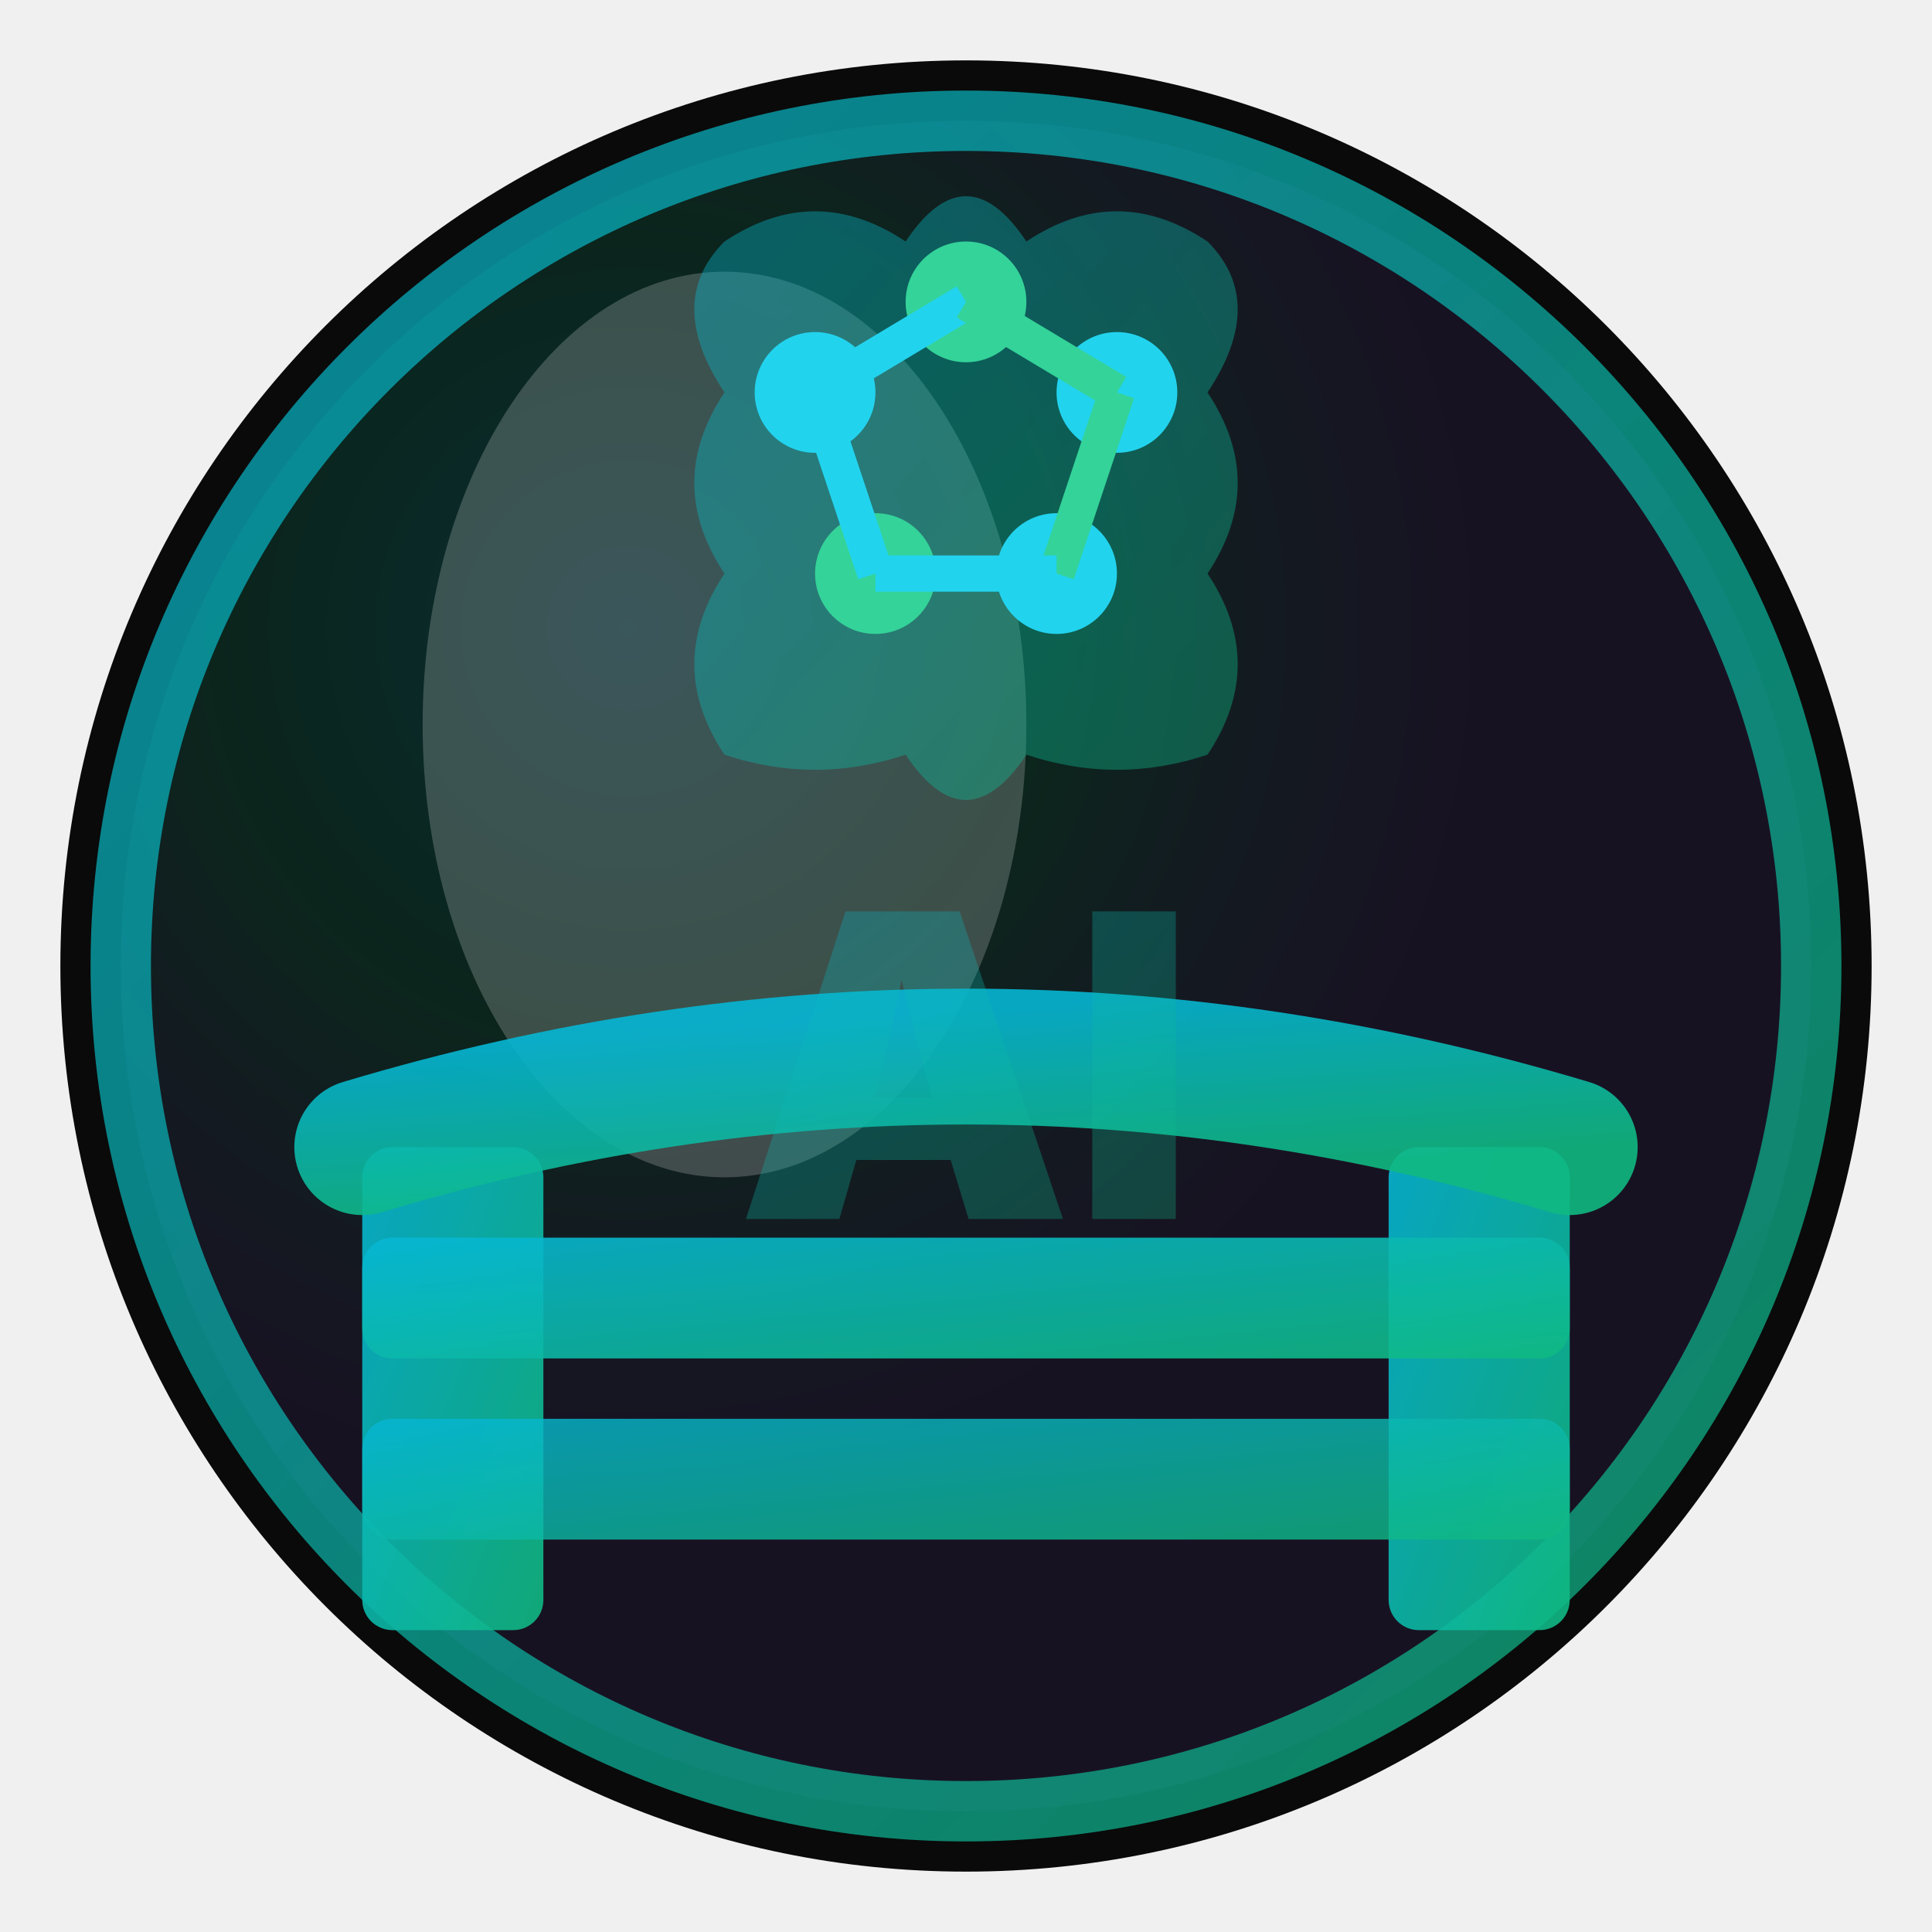
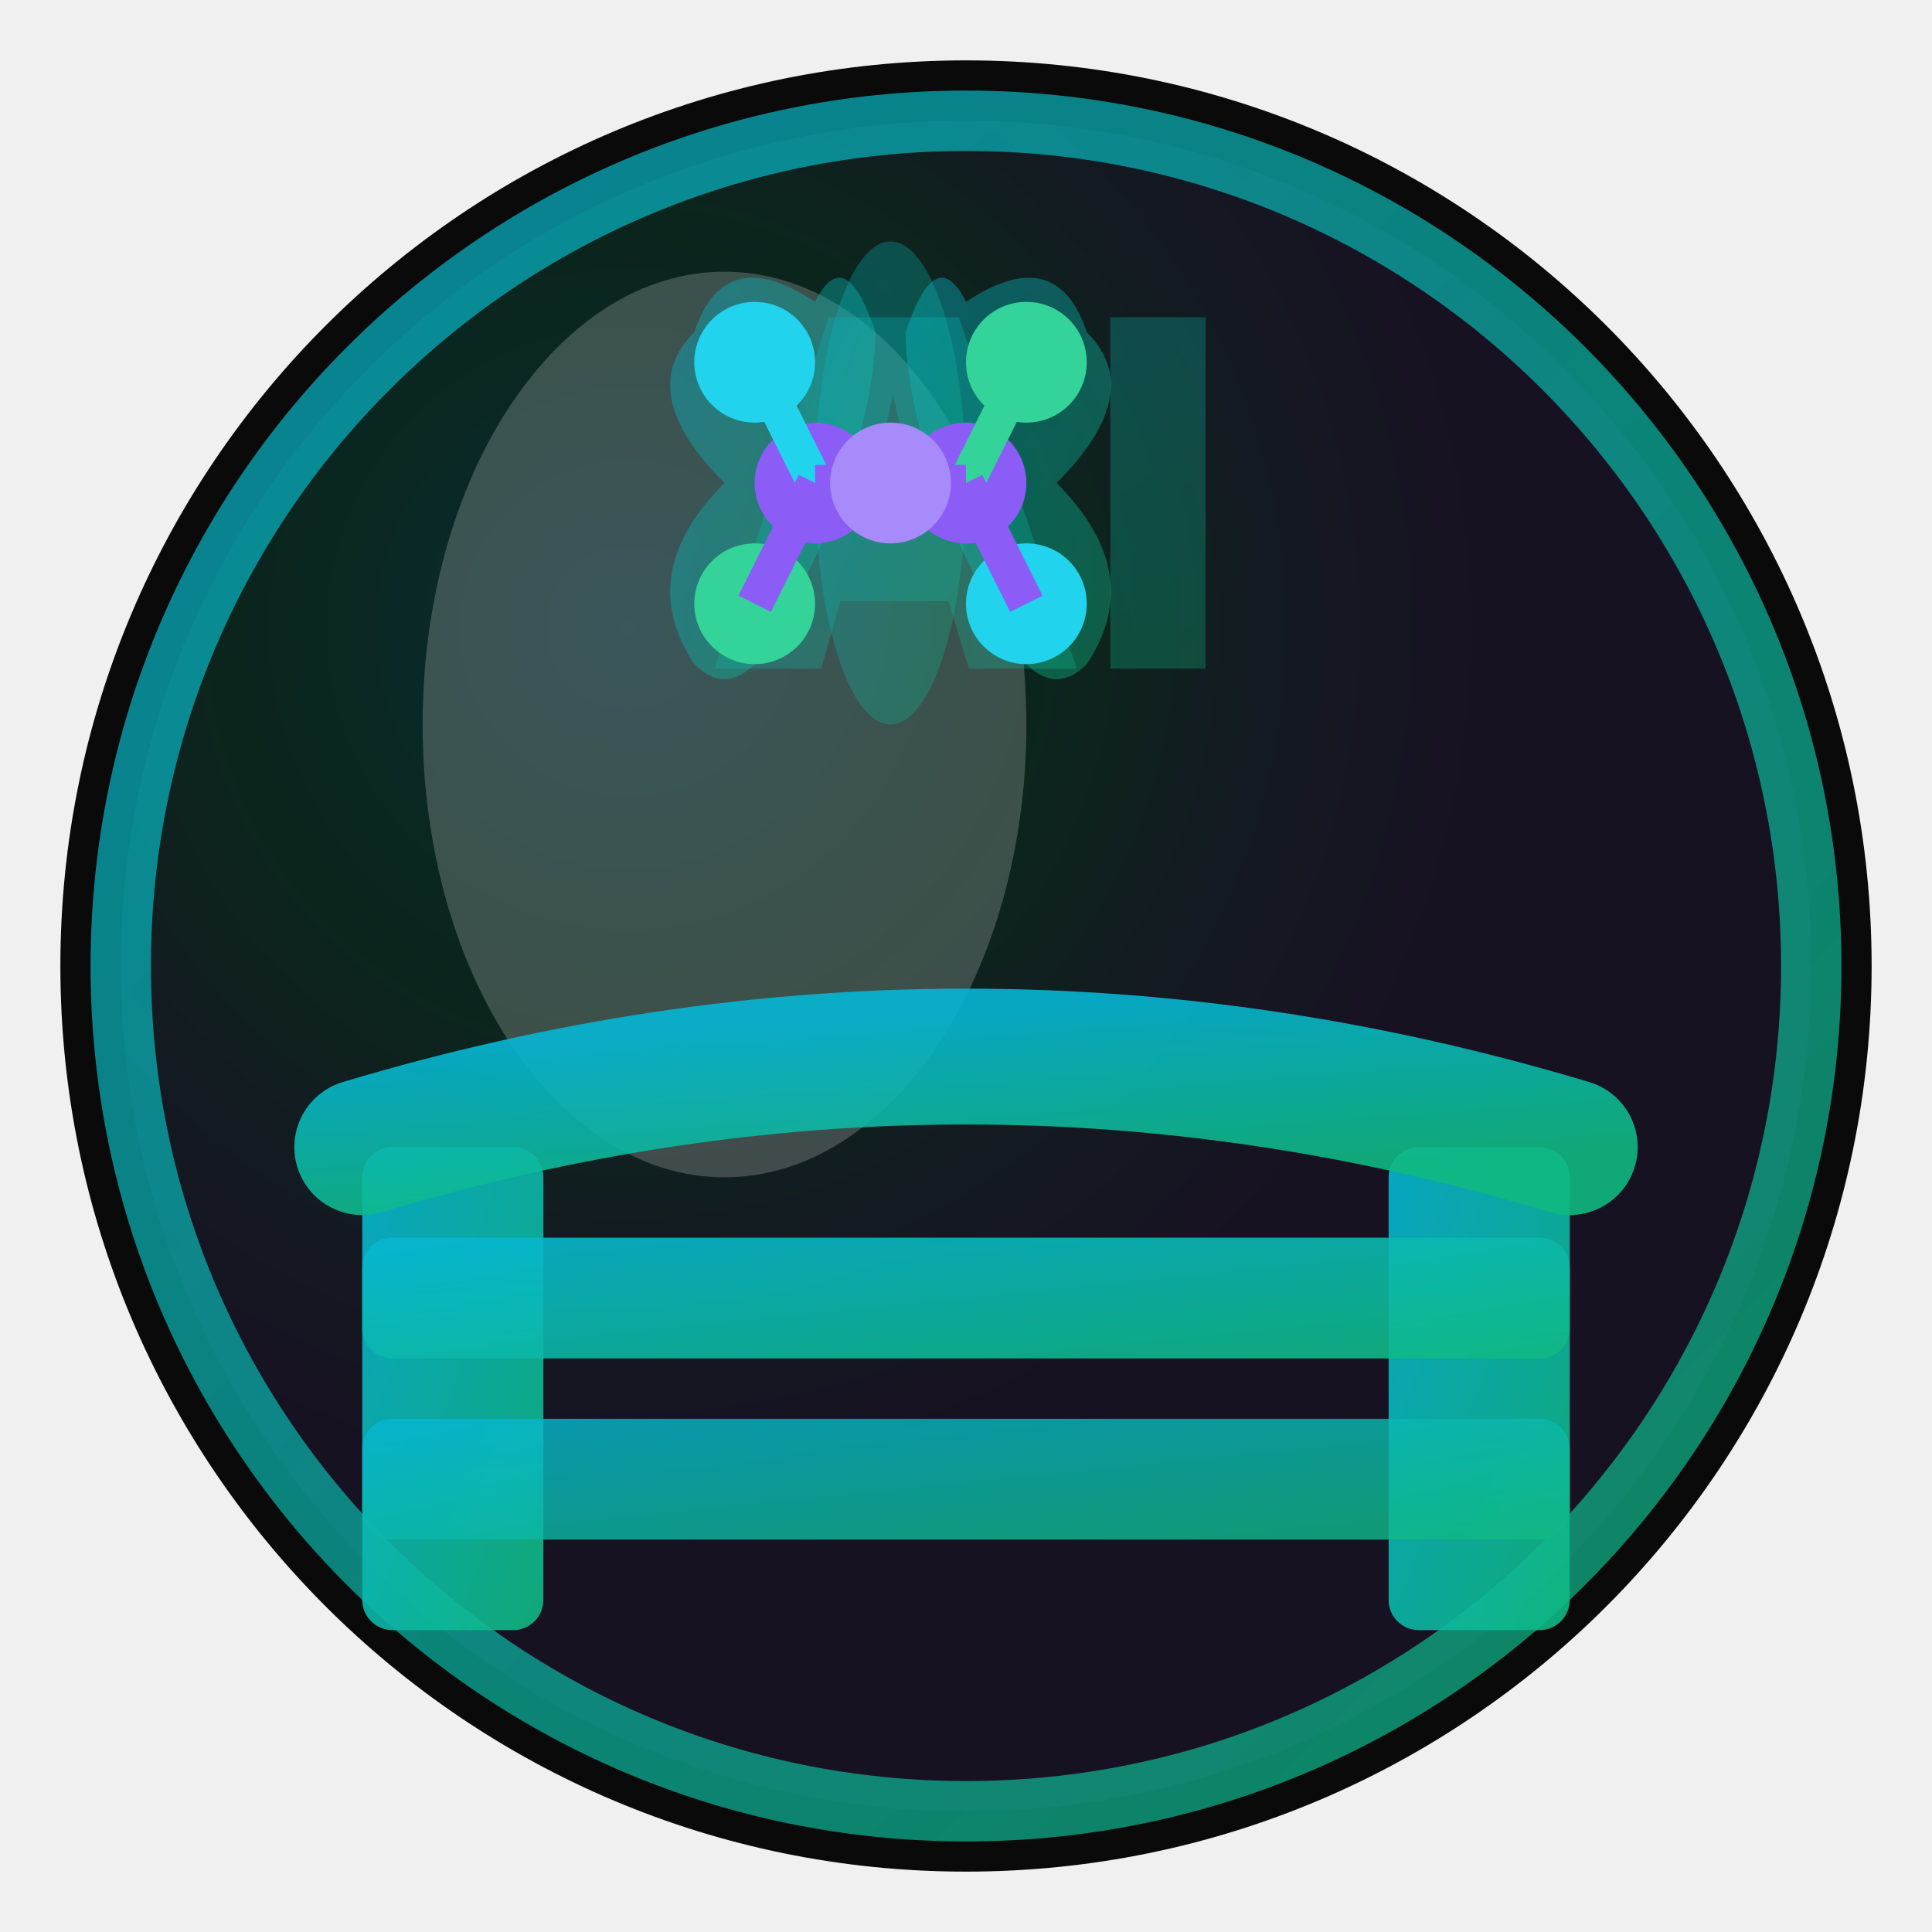
<svg xmlns="http://www.w3.org/2000/svg" width="64" height="64" viewBox="0 0 64 64" fill="none">
  <defs>
    <radialGradient id="sphereGradient" cx="0.3" cy="0.3">
      <stop offset="0%" style="stop-color:rgba(6, 182, 212, 0.4);stop-opacity:1" />
      <stop offset="50%" style="stop-color:rgba(16, 185, 129, 0.3);stop-opacity:1" />
      <stop offset="100%" style="stop-color:rgba(139, 92, 246, 0.2);stop-opacity:1" />
    </radialGradient>
    <linearGradient id="brainGradient" x1="0%" y1="0%" x2="100%" y2="100%">
      <stop offset="0%" style="stop-color:#06b6d4;stop-opacity:1" />
      <stop offset="100%" style="stop-color:#10b981;stop-opacity:1" />
    </linearGradient>
    <linearGradient id="gateGradient" x1="0%" y1="0%" x2="100%" y2="100%">
      <stop offset="0%" style="stop-color:#06b6d4;stop-opacity:0.9" />
      <stop offset="100%" style="stop-color:#10b981;stop-opacity:0.9" />
    </linearGradient>
  </defs>
  <circle cx="32" cy="32" r="30" fill="#0a0a0a" />
  <circle cx="32" cy="32" r="28" fill="url(#sphereGradient)" opacity="0.5" />
  <circle cx="32" cy="32" r="28" fill="none" stroke="url(#brainGradient)" stroke-width="2" opacity="0.7" />
  <ellipse cx="24" cy="24" rx="10" ry="15" fill="white" opacity="0.2" />
  <g id="gate">
    <rect x="12" y="38" width="6" height="16" rx="1" fill="url(#gateGradient)" />
    <rect x="46" y="38" width="6" height="16" rx="1" fill="url(#gateGradient)" />
    <rect x="12" y="41" width="40" height="4" rx="1" fill="url(#gateGradient)" />
    <rect x="12" y="47" width="40" height="4" rx="1" fill="url(#gateGradient)" opacity="0.9" />
    <path d="M 12 38 Q 32 32 52 38" stroke="url(#gateGradient)" stroke-width="4.5" fill="none" stroke-linecap="round" />
  </g>
+   <text x="32" y="16" font-family="Inter, sans-serif" font-size="16" font-weight="900" fill="url(#brainGradient)" opacity="0.3" text-anchor="middle" dominant-baseline="middle">AI</text>
  <g id="brain">
-     <path d="M 24 13 Q 22 10 24 8 Q 27 6 30 8 Q 32 5 34 8 Q 37 6 40 8 Q 42 10 40 13 Q 42 16 40 19 Q 42 22 40 25 Q 37 26 34 25 Q 32 28 30 25 Q 27 26 24 25 Q 22 22 24 19 Q 22 16 24 13 Z" fill="url(#brainGradient)" opacity="0.4" />
-     <circle cx="27" cy="13" r="2" fill="#22d3ee" />
-     <circle cx="32" cy="10" r="2" fill="#34d399" />
-     <circle cx="37" cy="13" r="2" fill="#22d3ee" />
-     <circle cx="29" cy="19" r="2" fill="#34d399" />
-     <circle cx="35" cy="19" r="2" fill="#22d3ee" />
-     <line x1="27" y1="13" x2="32" y2="10" stroke="#22d3ee" stroke-width="1.2" opacity="1" />
-     <line x1="32" y1="10" x2="37" y2="13" stroke="#34d399" stroke-width="1.2" opacity="1" />
-     <line x1="27" y1="13" x2="29" y2="19" stroke="#22d3ee" stroke-width="1.2" opacity="1" />
-     <line x1="37" y1="13" x2="35" y2="19" stroke="#34d399" stroke-width="1.2" opacity="1" />
-     <line x1="29" y1="19" x2="35" y2="19" stroke="#22d3ee" stroke-width="1.2" opacity="1" />
+     <path d="M 24 16 Q 21 13 23 11 Q 24 8 27 10 Q 28 8 29 11 Q 29 13 28 16 Q 27 19 25 22 Q 24 23 23 22 Q 21 19 24 16 Z" fill="url(#brainGradient)" opacity="0.4" />
+     <path d="M 35 16 Q 38 13 36 11 Q 35 8 32 10 Q 31 8 30 11 Q 30 13 31 16 Q 32 19 34 22 Q 35 23 36 22 Q 38 19 35 16 Z" fill="url(#brainGradient)" opacity="0.4" />
+     <ellipse cx="29.5" cy="16" rx="2.5" ry="8" fill="url(#brainGradient)" opacity="0.3" />
+     <circle cx="25" cy="12" r="2" fill="#22d3ee" />
+     <circle cx="27" cy="16" r="2" fill="#8b5cf6" />
+     <circle cx="25" cy="20" r="2" fill="#34d399" />
+     <line x1="25" y1="12" x2="27" y2="16" stroke="#22d3ee" stroke-width="1.2" opacity="1" />
+     <line x1="27" y1="16" x2="25" y2="20" stroke="#8b5cf6" stroke-width="1.2" opacity="1" />
+     <circle cx="34" cy="12" r="2" fill="#34d399" />
+     <circle cx="32" cy="16" r="2" fill="#8b5cf6" />
+     <circle cx="34" cy="20" r="2" fill="#22d3ee" />
+     <line x1="34" y1="12" x2="32" y2="16" stroke="#34d399" stroke-width="1.2" opacity="1" />
+     <line x1="32" y1="16" x2="34" y2="20" stroke="#8b5cf6" stroke-width="1.2" opacity="1" />
+     <line x1="27" y1="16" x2="32" y2="16" stroke="#8b5cf6" stroke-width="1.2" opacity="1" />
+     <circle cx="29.5" cy="16" r="2" fill="#a78bfa" />
  </g>
-   <text x="32" y="35" font-family="Inter, sans-serif" font-size="14" font-weight="900" fill="url(#brainGradient)" opacity="0.3" text-anchor="middle" dominant-baseline="middle">AI</text>
</svg>
